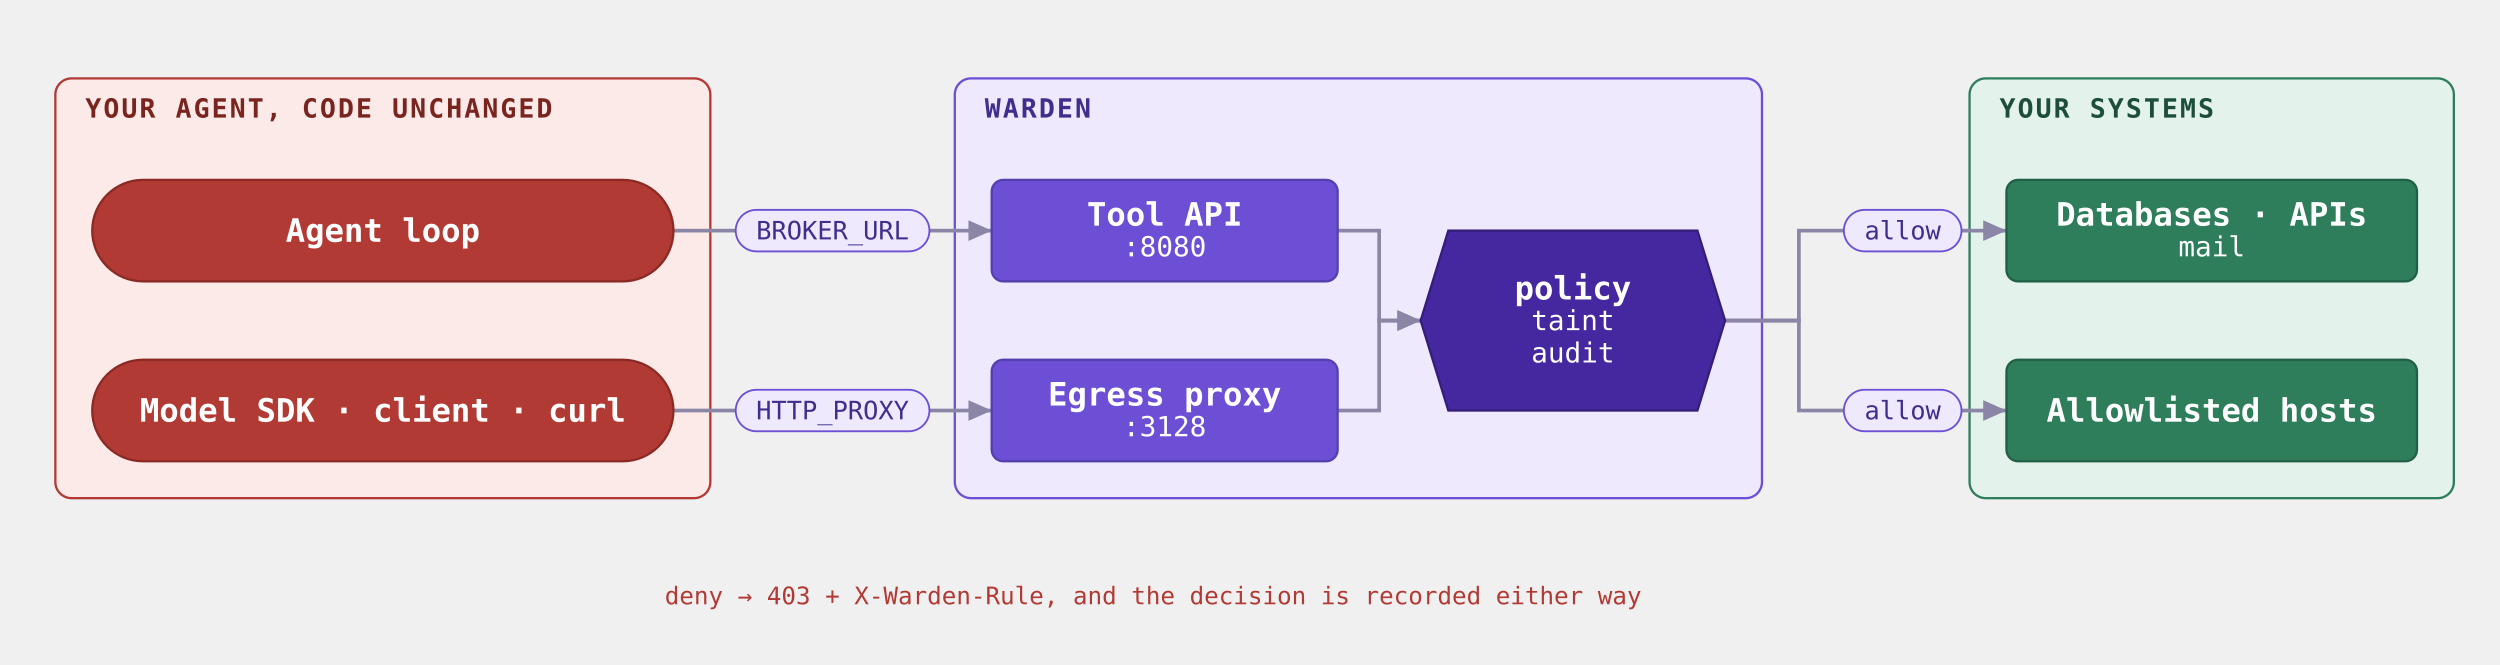
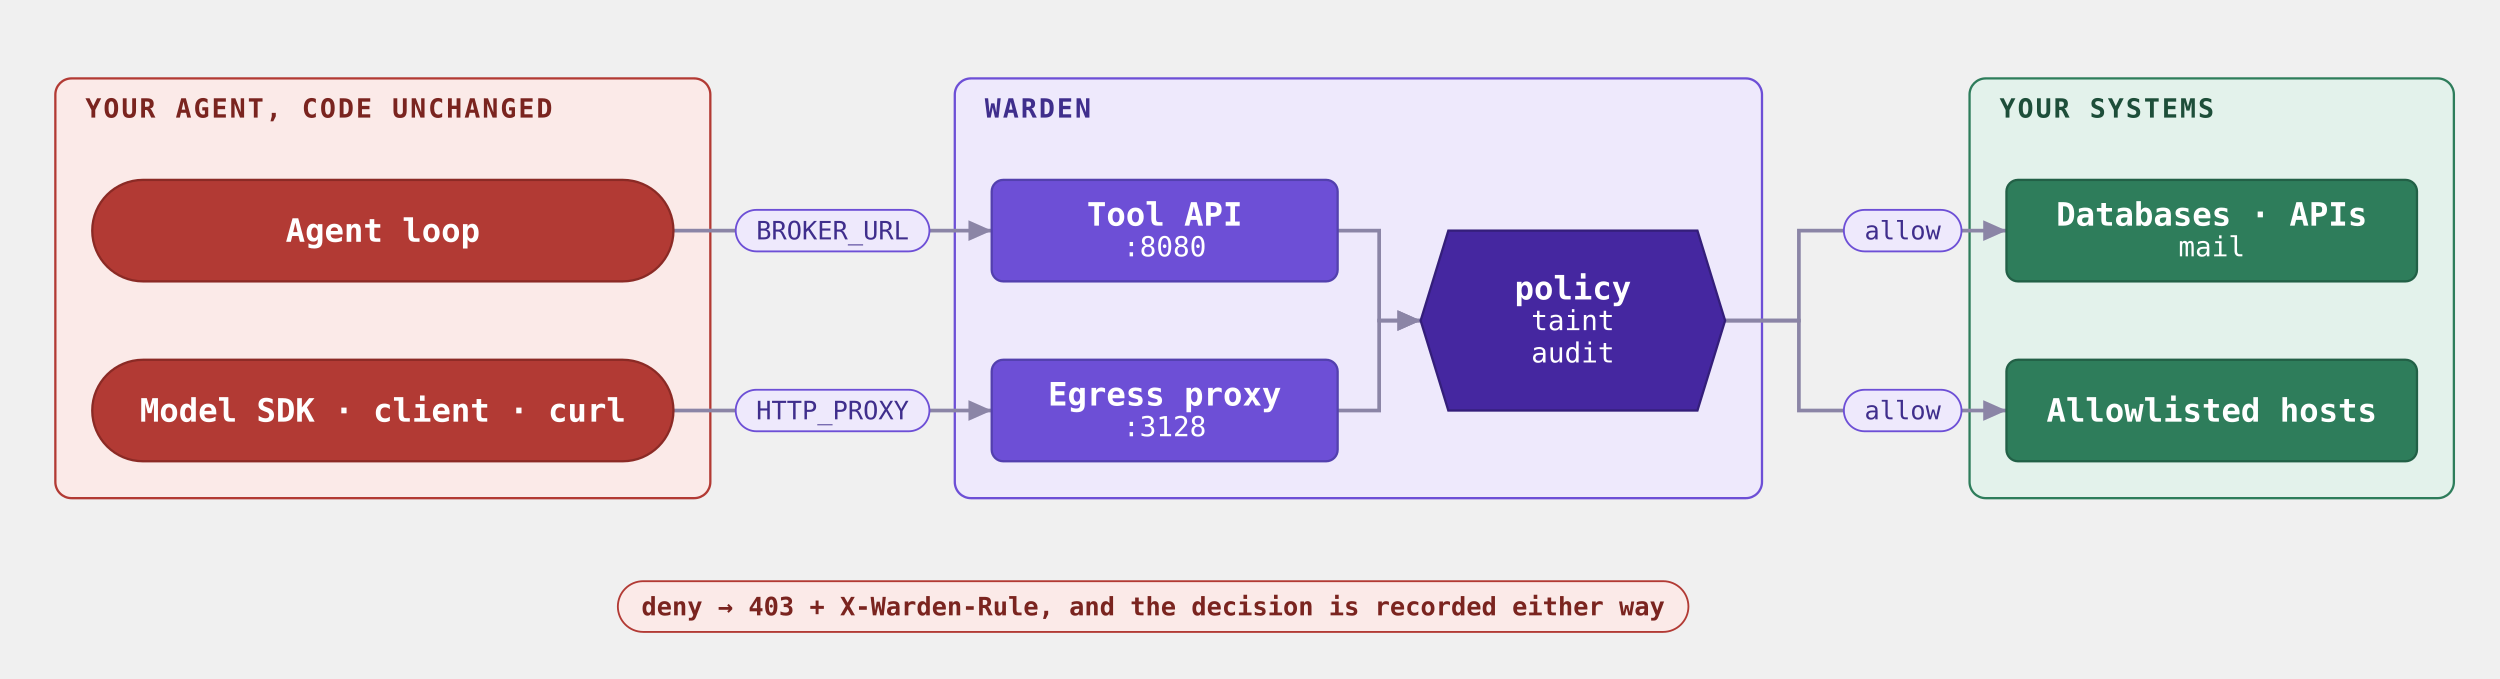
- <svg xmlns="http://www.w3.org/2000/svg" viewBox="0 0 1084.0 288" width="1084.0" height="288" role="img" aria-label="integrating warden with an existing agent">
+ <svg xmlns="http://www.w3.org/2000/svg" viewBox="0 0 1084.0 294" width="1084.0" height="294" role="img" aria-label="integrating warden with an existing agent">
  <defs>
    <marker id="arrow" viewBox="0 0 10 10" refX="9" refY="5" markerWidth="7" markerHeight="7" orient="auto">
      <path d="M0,1 L9,5 L0,9 z" fill="#8B85A6" />
    </marker>
    <marker id="arrowbad" viewBox="0 0 10 10" refX="9" refY="5" markerWidth="7" markerHeight="7" orient="auto">
      <path d="M0,1 L9,5 L0,9 z" fill="#B23A34" />
    </marker>
  </defs>
  <rect x="24.0" y="34.0" width="284.0" height="182.0" rx="7" fill="#FBEAE8" stroke="#B23A34" />
  <rect x="414.0" y="34.0" width="350.0" height="182.0" rx="7" fill="#EEE9FC" stroke="#6D4FD6" />
  <rect x="854.0" y="34.0" width="210.0" height="182.0" rx="7" fill="#E3F2EB" stroke="#2E7D5B" />
  <path d="M292.0,100.0 L430.0,100.0" fill="none" stroke="#8B85A6" stroke-width="1.6" marker-end="url(#arrow)" />
  <rect x="319.0" y="91.0" width="84.0" height="18" rx="9" fill="#EEE9FC" stroke="#6D4FD6" stroke-width="0.8" />
  <text x="361.0" y="100.0" fill="#3F2E8C" font-family="ui-monospace, SFMono-Regular, Menlo, Consolas, monospace" font-size="11" text-anchor="middle" dominant-baseline="central">BROKER_URL</text>
  <path d="M292.0,178.0 L430.0,178.0" fill="none" stroke="#8B85A6" stroke-width="1.6" marker-end="url(#arrow)" />
  <rect x="319.0" y="169.0" width="84.0" height="18" rx="9" fill="#EEE9FC" stroke="#6D4FD6" stroke-width="0.8" />
  <text x="361.0" y="178.0" fill="#3F2E8C" font-family="ui-monospace, SFMono-Regular, Menlo, Consolas, monospace" font-size="11" text-anchor="middle" dominant-baseline="central">HTTP_PROXY</text>
  <path d="M580.0,100.0 L598.0,100.0 L598.0,139.0 L616.0,139.0" fill="none" stroke="#8B85A6" stroke-width="1.6" marker-end="url(#arrow)" />
  <path d="M580.0,178.0 L598.0,178.0 L598.0,139.0 L616.0,139.0" fill="none" stroke="#8B85A6" stroke-width="1.6" marker-end="url(#arrow)" />
  <path d="M748.0,139.0 L780,139.0 L780,100.0 L870.0,100.0" fill="none" stroke="#8B85A6" stroke-width="1.6" marker-end="url(#arrow)" />
  <rect x="799.5" y="91.0" width="51.0" height="18" rx="9" fill="#EEE9FC" stroke="#6D4FD6" stroke-width="0.8" />
  <text x="825.0" y="100.0" fill="#3F2E8C" font-family="ui-monospace, SFMono-Regular, Menlo, Consolas, monospace" font-size="11" text-anchor="middle" dominant-baseline="central">allow</text>
  <path d="M748.0,139.0 L780,139.0 L780,178.0 L870.0,178.0" fill="none" stroke="#8B85A6" stroke-width="1.6" marker-end="url(#arrow)" />
  <rect x="799.5" y="169.0" width="51.0" height="18" rx="9" fill="#EEE9FC" stroke="#6D4FD6" stroke-width="0.8" />
  <text x="825.0" y="178.0" fill="#3F2E8C" font-family="ui-monospace, SFMono-Regular, Menlo, Consolas, monospace" font-size="11" text-anchor="middle" dominant-baseline="central">allow</text>
  <rect x="40.0" y="78.0" width="252.0" height="44.0" rx="22.0" fill="#B23A34" stroke="#8B2A25" />
  <text x="166.0" y="100.0" fill="#FFFFFF" font-family="ui-monospace, SFMono-Regular, Menlo, Consolas, monospace" font-size="14" font-weight="600" text-anchor="middle" dominant-baseline="central">Agent loop</text>
  <rect x="40.0" y="156.0" width="252.0" height="44.0" rx="22.0" fill="#B23A34" stroke="#8B2A25" />
  <text x="166.0" y="178.0" fill="#FFFFFF" font-family="ui-monospace, SFMono-Regular, Menlo, Consolas, monospace" font-size="14" font-weight="600" text-anchor="middle" dominant-baseline="central">Model SDK · client · curl</text>
  <rect x="430.0" y="78.0" width="150.0" height="44.0" rx="5" fill="#6D4FD6" stroke="#5340AE" />
  <text x="505.0" y="93.0" fill="#FFFFFF" font-family="ui-monospace, SFMono-Regular, Menlo, Consolas, monospace" font-size="14" font-weight="600" text-anchor="middle" dominant-baseline="central">Tool API</text>
  <text x="505.0" y="107.0" fill="#FFFFFF" font-family="ui-monospace, SFMono-Regular, Menlo, Consolas, monospace" font-size="12" font-weight="400" text-anchor="middle" dominant-baseline="central">:8080</text>
  <rect x="430.0" y="156.0" width="150.0" height="44.0" rx="5" fill="#6D4FD6" stroke="#5340AE" />
  <text x="505.0" y="171.0" fill="#FFFFFF" font-family="ui-monospace, SFMono-Regular, Menlo, Consolas, monospace" font-size="14" font-weight="600" text-anchor="middle" dominant-baseline="central">Egress proxy</text>
  <text x="505.0" y="185.0" fill="#FFFFFF" font-family="ui-monospace, SFMono-Regular, Menlo, Consolas, monospace" font-size="12" font-weight="400" text-anchor="middle" dominant-baseline="central">:3128</text>
  <polygon points="628.0,100.0 736.0,100.0 748.0,139.0 736.0,178.0 628.0,178.0 616.0,139.0" fill="#4527A0" stroke="#341E7A" />
  <text x="682.0" y="125.0" fill="#FFFFFF" font-family="ui-monospace, SFMono-Regular, Menlo, Consolas, monospace" font-size="14" font-weight="600" text-anchor="middle" dominant-baseline="central">policy</text>
  <text x="682.0" y="139.0" fill="#FFFFFF" font-family="ui-monospace, SFMono-Regular, Menlo, Consolas, monospace" font-size="12" font-weight="400" text-anchor="middle" dominant-baseline="central">taint</text>
  <text x="682.0" y="153.0" fill="#FFFFFF" font-family="ui-monospace, SFMono-Regular, Menlo, Consolas, monospace" font-size="12" font-weight="400" text-anchor="middle" dominant-baseline="central">audit</text>
  <rect x="870.0" y="78.0" width="178.0" height="44.0" rx="5" fill="#2E7D5B" stroke="#226046" />
  <text x="959.0" y="93.0" fill="#FFFFFF" font-family="ui-monospace, SFMono-Regular, Menlo, Consolas, monospace" font-size="14" font-weight="600" text-anchor="middle" dominant-baseline="central">Databases · APIs</text>
  <text x="959.0" y="107.0" fill="#FFFFFF" font-family="ui-monospace, SFMono-Regular, Menlo, Consolas, monospace" font-size="12" font-weight="400" text-anchor="middle" dominant-baseline="central">mail</text>
  <rect x="870.0" y="156.0" width="178.0" height="44.0" rx="5" fill="#2E7D5B" stroke="#226046" />
  <text x="959.0" y="178.0" fill="#FFFFFF" font-family="ui-monospace, SFMono-Regular, Menlo, Consolas, monospace" font-size="14" font-weight="600" text-anchor="middle" dominant-baseline="central">Allowlisted hosts</text>
  <rect x="31.0" y="39.0" width="218.8" height="19" rx="4" fill="#FBEAE8" />
  <text x="37.0" y="51.0" fill="#7A241F" font-family="ui-monospace, SFMono-Regular, Menlo, Consolas, monospace" font-size="11.5" font-weight="600" letter-spacing="0.9">YOUR AGENT, CODE UNCHANGED</text>
  <rect x="421.0" y="39.0" width="62.8" height="19" rx="4" fill="#EEE9FC" />
  <text x="427.0" y="51.0" fill="#3F2E8C" font-family="ui-monospace, SFMono-Regular, Menlo, Consolas, monospace" font-size="11.5" font-weight="600" letter-spacing="0.9">WARDEN</text>
  <rect x="861.0" y="39.0" width="109.6" height="19" rx="4" fill="#E3F2EB" />
  <text x="867.0" y="51.0" fill="#1D4E39" font-family="ui-monospace, SFMono-Regular, Menlo, Consolas, monospace" font-size="11.5" font-weight="600" letter-spacing="0.9">YOUR SYSTEMS</text>
-   <text x="500" y="262" fill="#B23A34" font-family="ui-monospace, SFMono-Regular, Menlo, Consolas, monospace" font-size="10.5" text-anchor="middle">deny → 403 + X-Warden-Rule, and the decision is recorded either way</text>
+   <rect x="267.9" y="252.0" width="464.2" height="22.0" rx="11.0" fill="#FBEAE8" stroke="#B23A34" stroke-width="0.8" />
+   <text x="500.0" y="263.0" fill="#7A241F" font-family="ui-monospace, SFMono-Regular, Menlo, Consolas, monospace" font-size="11" font-weight="600" text-anchor="middle" dominant-baseline="central">deny → 403 + X-Warden-Rule, and the decision is recorded either way</text>
</svg>
